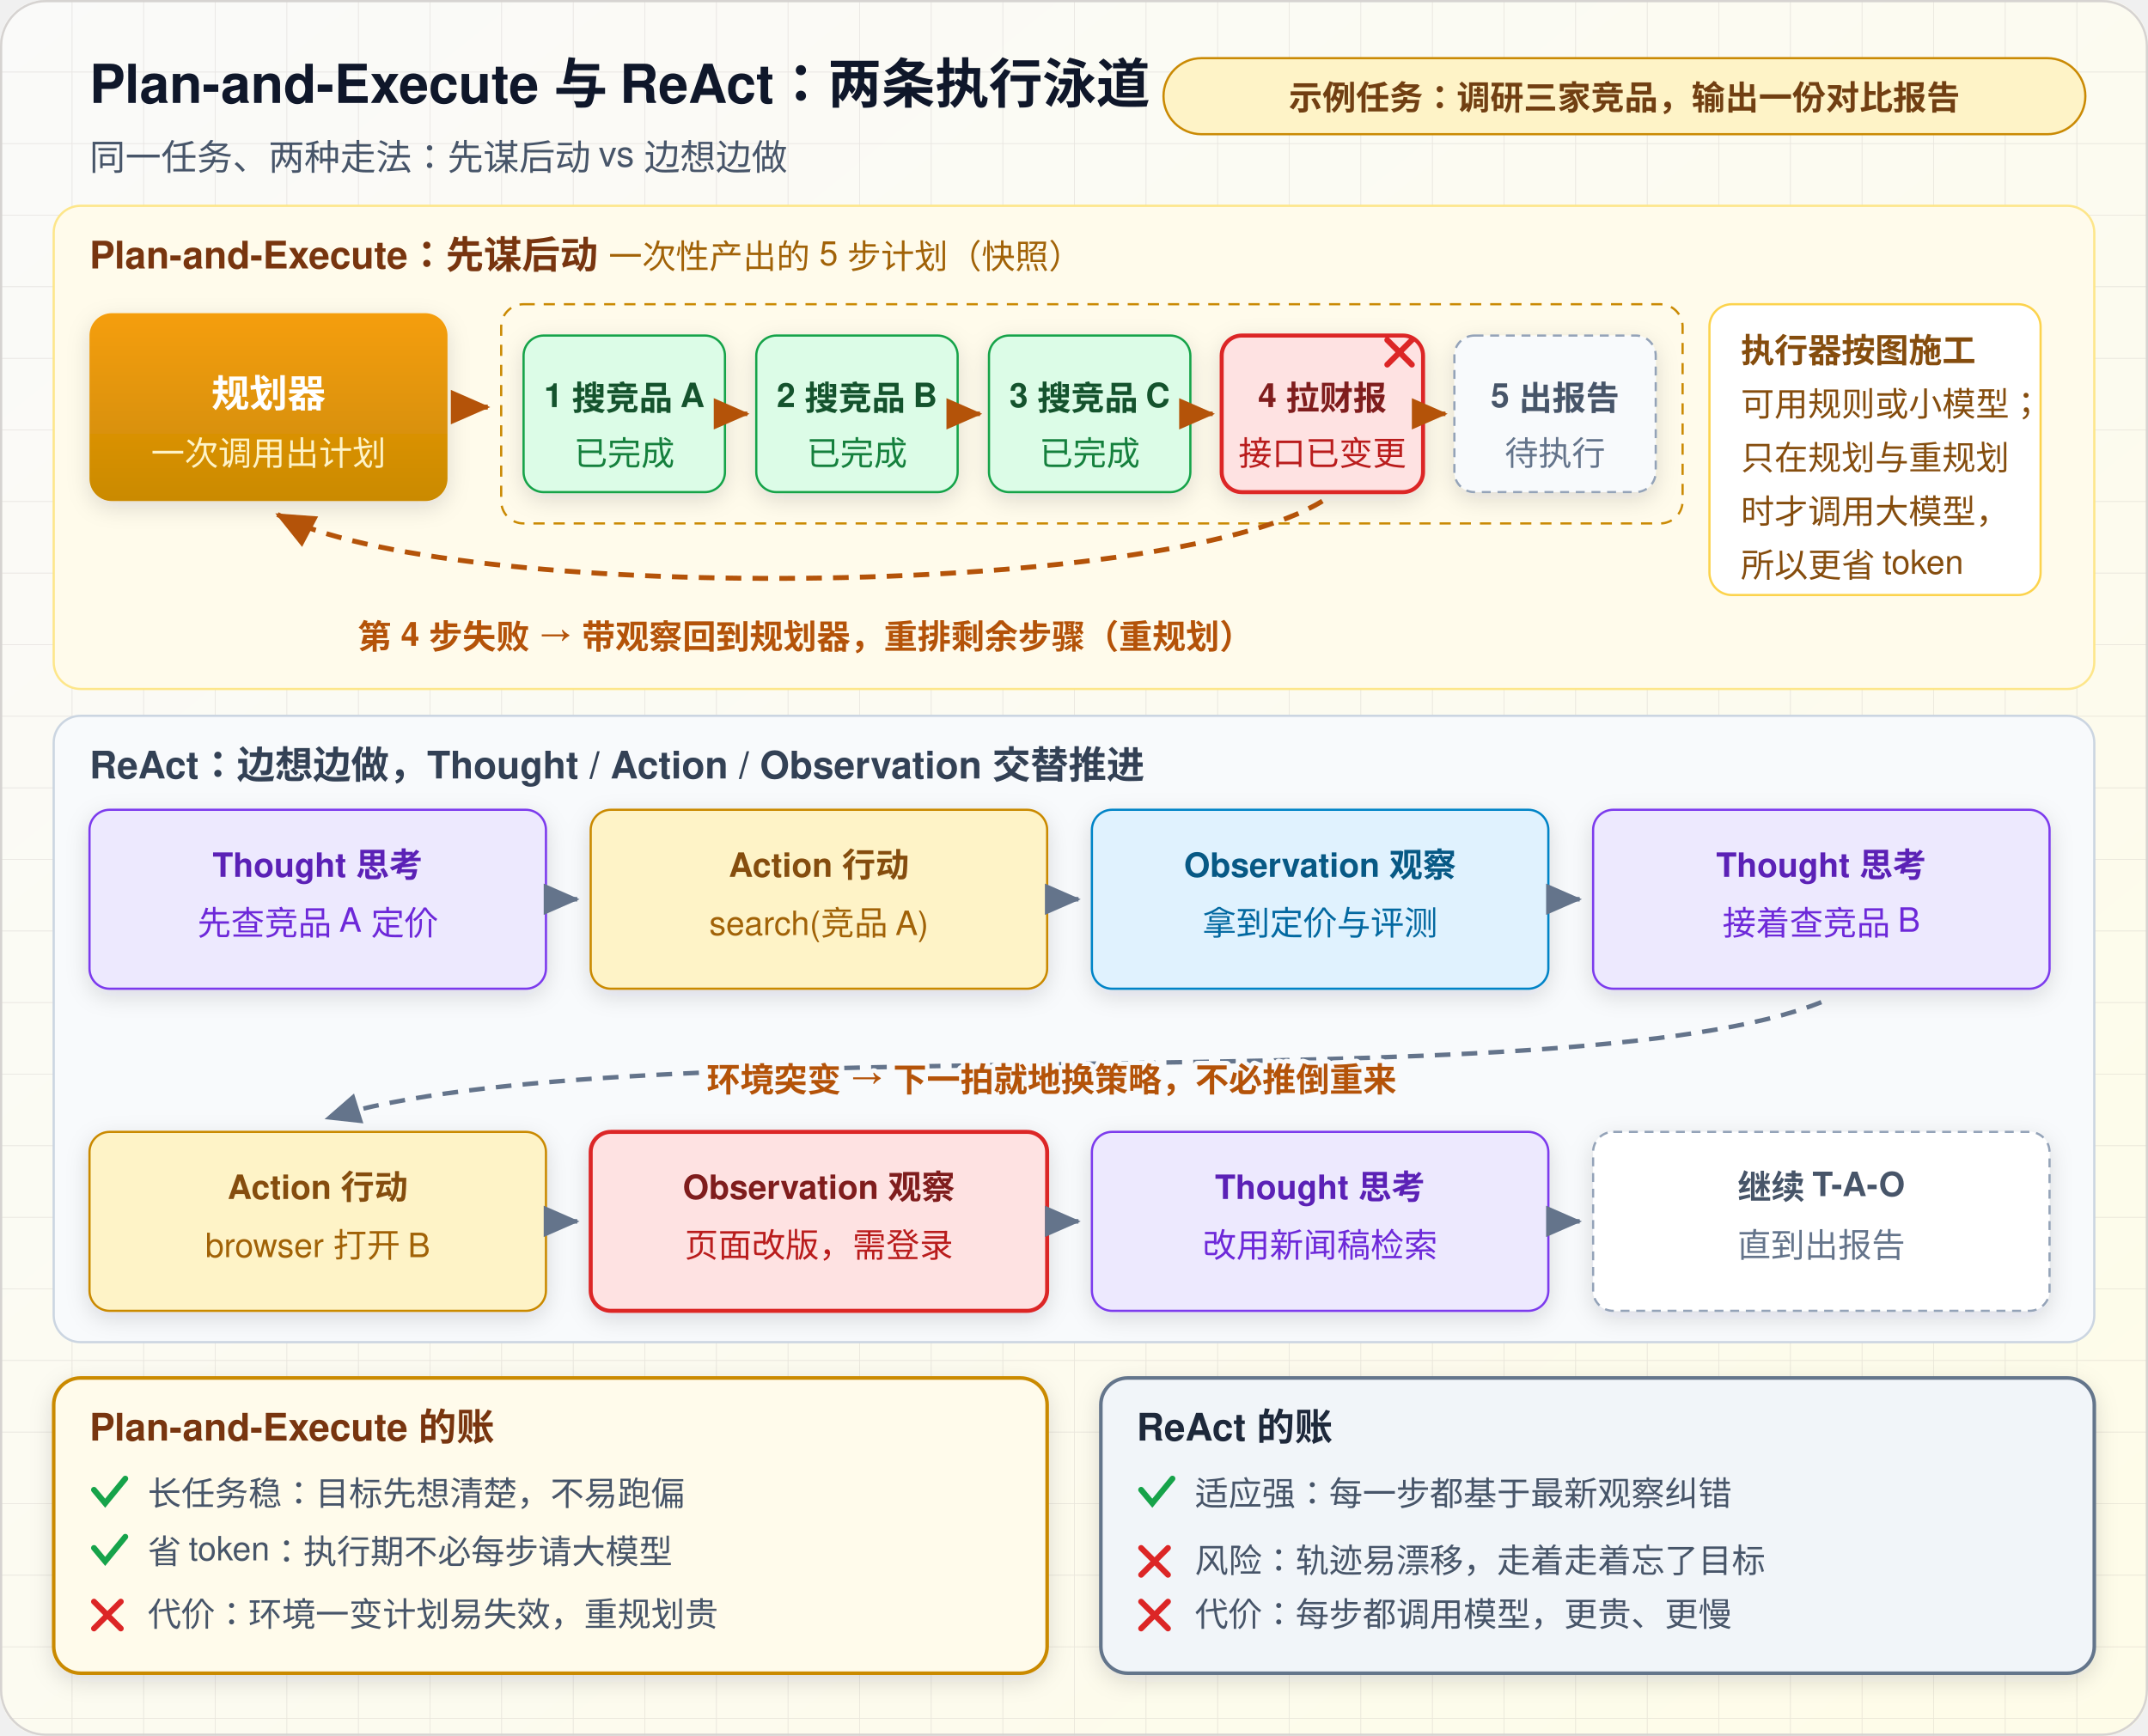
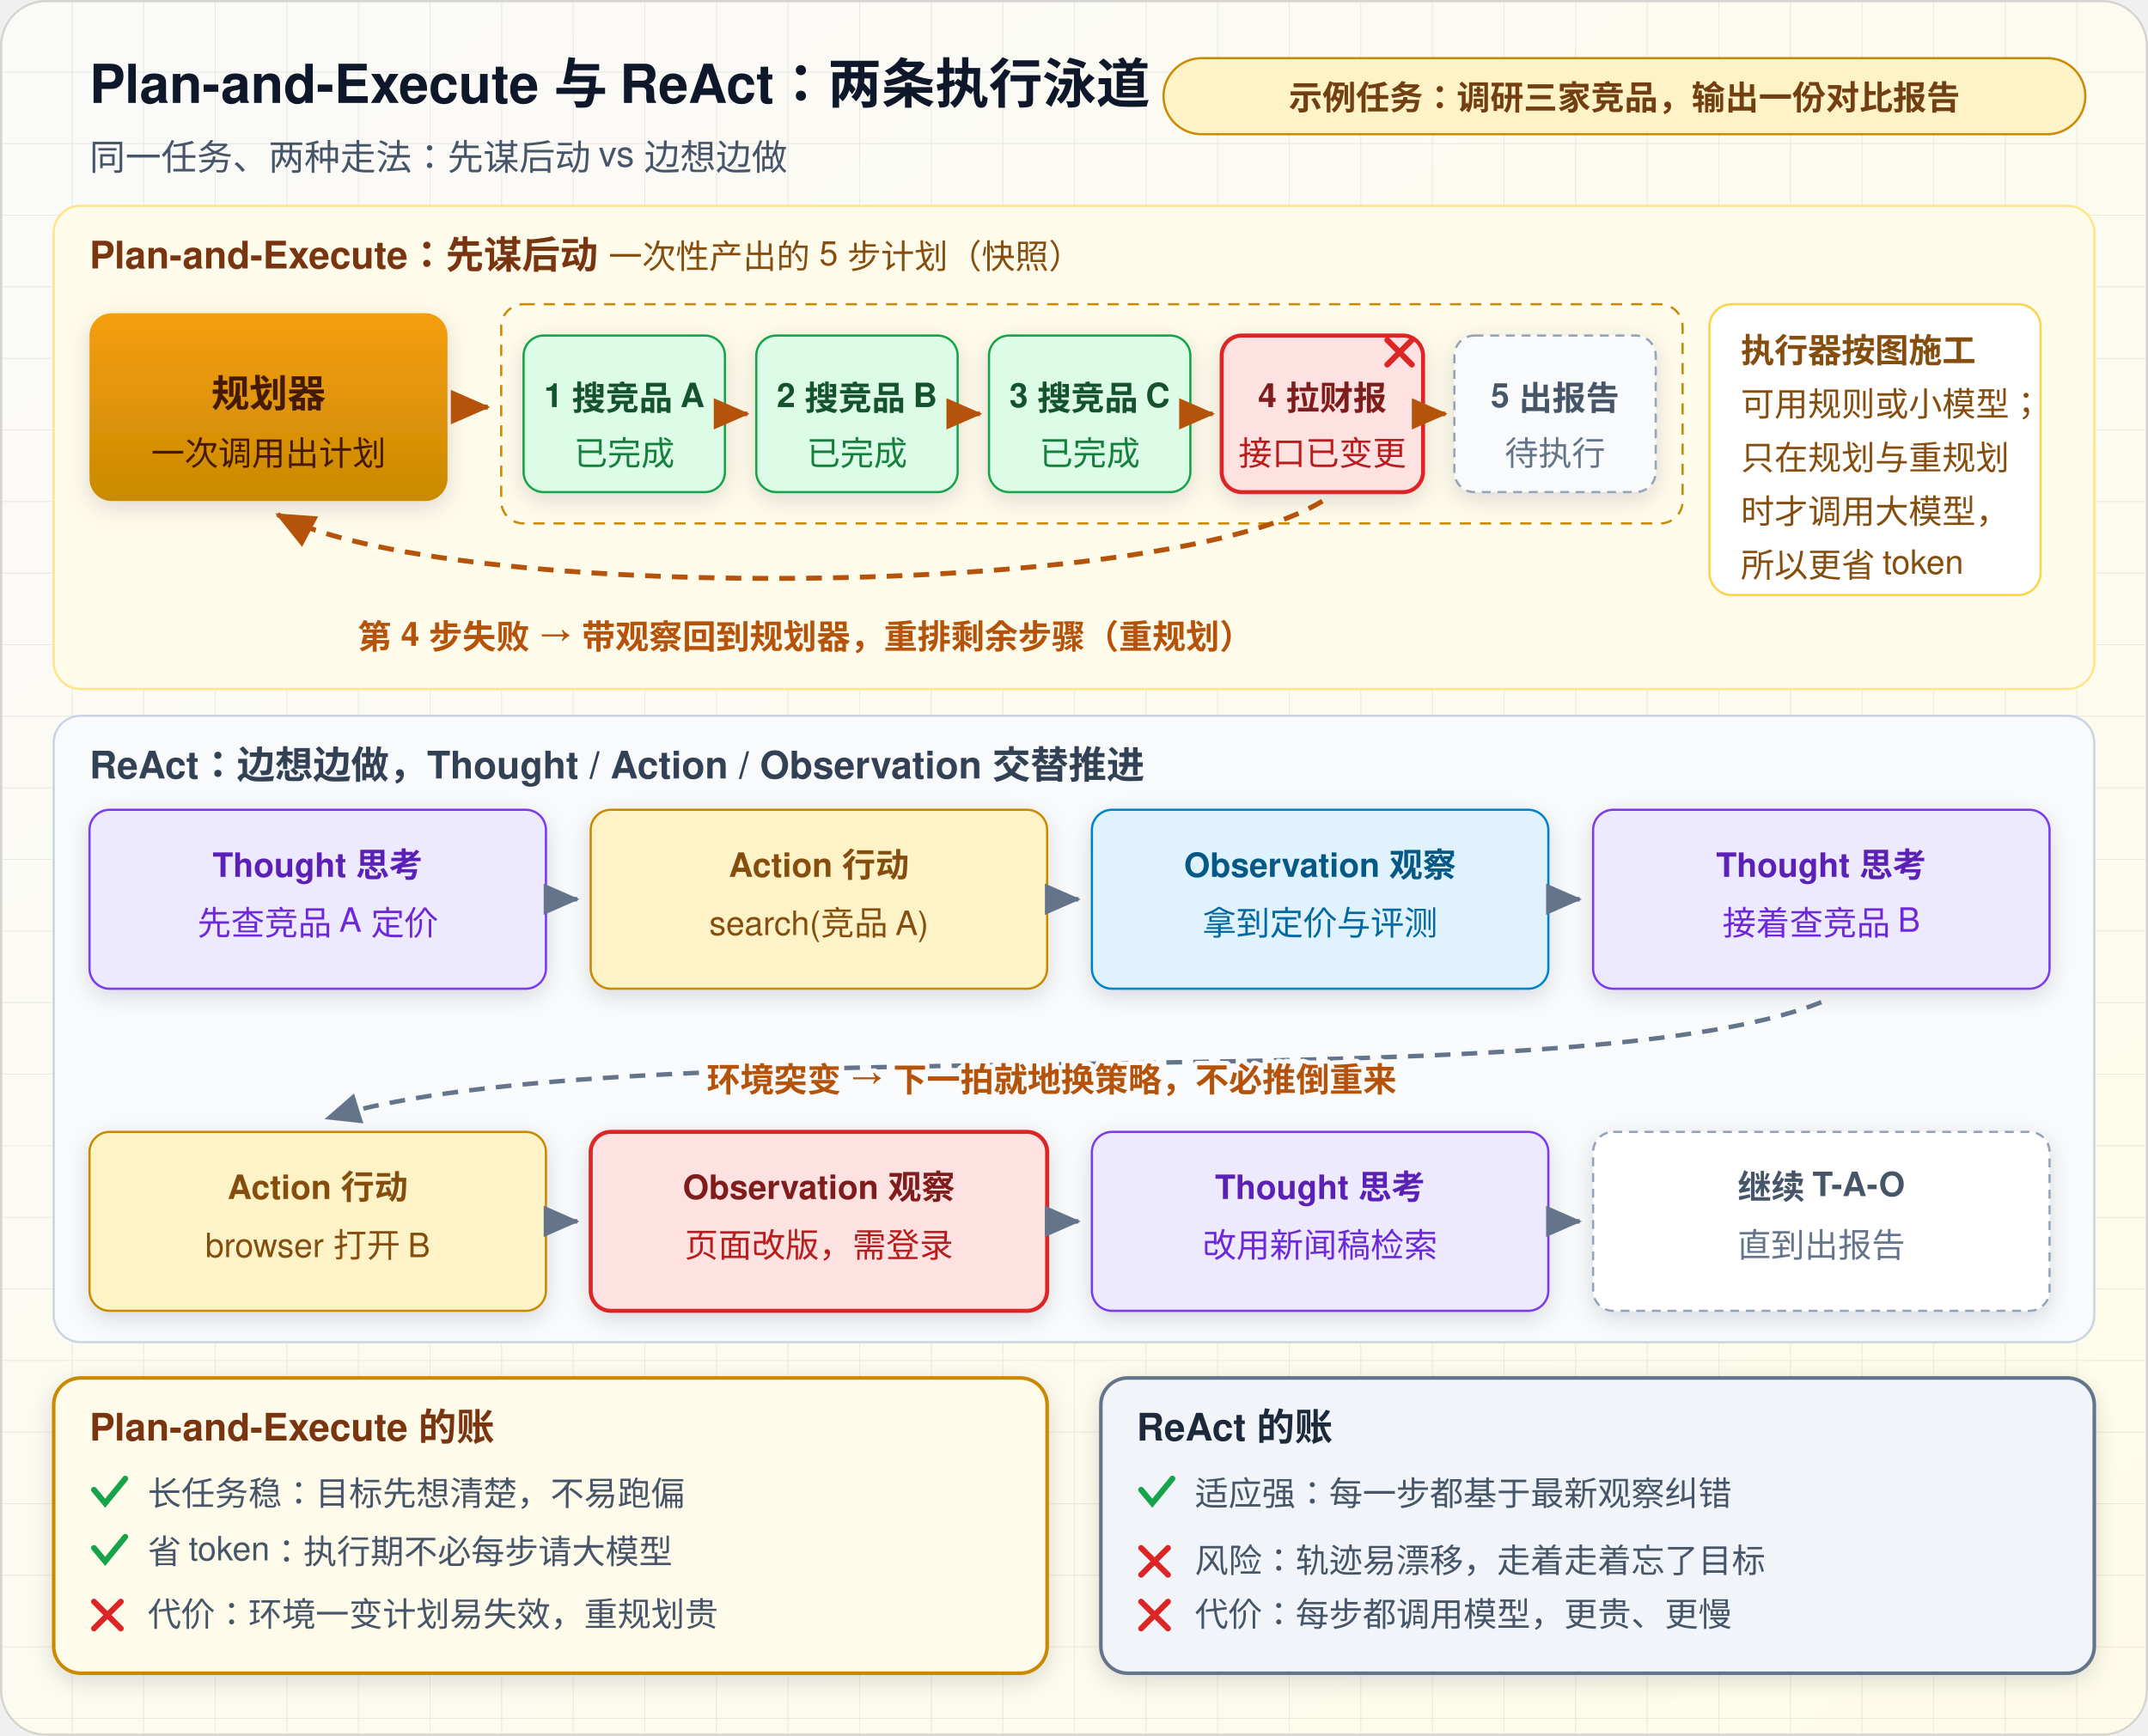
<svg xmlns="http://www.w3.org/2000/svg" viewBox="0 0 960 776" width="960" height="776" font-family="-apple-system,Segoe UI,Helvetica,Arial,sans-serif" font-size="15" role="img" aria-label="Plan-and-Execute 与 ReAct 两种执行形态对比：上泳道一次产出五步计划并含重规划回跳，下泳道思考行动观察交替小步链，底部权衡条">
  <defs>
    <linearGradient id="bg" x1="0" y1="0" x2="1" y2="1">
      <stop offset="0%" stop-color="#fafaf9" />
      <stop offset="100%" stop-color="#fefce8" />
    </linearGradient>
    <linearGradient id="gPlanner" x1="0" y1="0" x2="0" y2="1">
      <stop offset="0%" stop-color="#f59e0b" />
      <stop offset="100%" stop-color="#ca8a04" />
    </linearGradient>
    <filter id="sh" x="-20%" y="-20%" width="140%" height="140%">
      <feDropShadow dx="0" dy="3" stdDeviation="5" flood-color="#0f172a" flood-opacity="0.13" />
    </filter>
    <marker id="arrAmber" markerWidth="11" markerHeight="11" refX="7.5" refY="3.5" orient="auto">
      <path d="M0,0 L8,3.5 L0,7 z" fill="#b45309" />
    </marker>
    <marker id="arrSlate" markerWidth="11" markerHeight="11" refX="7.5" refY="3.5" orient="auto">
      <path d="M0,0 L8,3.5 L0,7 z" fill="#64748b" />
    </marker>
    <pattern id="grid" width="32" height="32" patternUnits="userSpaceOnUse">
      <path d="M32 0 L0 0 0 32" fill="none" stroke="#a8a29e" stroke-width="0.7" opacity="0.22" />
    </pattern>
  </defs>
  <rect width="960" height="776" rx="20" fill="url(#bg)" />
  <rect width="960" height="776" rx="20" fill="url(#grid)" />
  <rect x="0.5" y="0.5" width="959" height="775" rx="20" fill="none" stroke="#d6d3d1" />
  <text x="40" y="46" font-size="24" font-weight="700" fill="#0f172a">Plan-and-Execute 与 ReAct：两条执行泳道</text>
  <text x="40" y="76" font-size="16" fill="#475569">同一任务、两种走法：先谋后动 vs 边想边做</text>
  <rect x="520" y="26" width="412" height="34" rx="17" fill="#fef3c7" stroke="#ca8a04" />
  <text x="726" y="49" text-anchor="middle" font-size="15" font-weight="700" fill="#713f12">示例任务：调研三家竞品，输出一份对比报告</text>
  <g>
    <rect x="24" y="92" width="912" height="216" rx="12" fill="#fffbeb" stroke="#fde68a" />
    <text x="40" y="120" font-size="17" font-weight="700" fill="#78350f">Plan-and-Execute：先谋后动</text>
    <rect x="40" y="140" width="160" height="84" rx="10" fill="url(#gPlanner)" filter="url(#sh)" />
-     <text x="120" y="182" text-anchor="middle" font-size="17" font-weight="700" fill="#ffffff">规划器</text>
-     <text x="120" y="208" text-anchor="middle" font-size="15" fill="#fef3c7">一次调用出计划</text>
+     <text x="120" y="182" text-anchor="middle" font-size="17" font-weight="700" fill="#451a03">规划器</text>
+     <text x="120" y="208" text-anchor="middle" font-size="15" fill="#451a03">一次调用出计划</text>
    <rect x="224" y="136" width="528" height="98" rx="10" fill="none" stroke="#ca8a04" stroke-dasharray="5 4" />
-     <text x="272" y="120" font-size="15" fill="#a16207">一次性产出的 5 步计划（快照）</text>
+     <text x="272" y="120" font-size="15" fill="#854d0e">一次性产出的 5 步计划（快照）</text>
    <path d="M204 182 L 218 182" stroke="#b45309" stroke-width="2.2" fill="none" marker-end="url(#arrAmber)" />
    <g filter="url(#sh)">
      <rect x="234" y="150" width="90" height="70" rx="9" fill="#dcfce7" stroke="#16a34a" />
      <rect x="338" y="150" width="90" height="70" rx="9" fill="#dcfce7" stroke="#16a34a" />
      <rect x="442" y="150" width="90" height="70" rx="9" fill="#dcfce7" stroke="#16a34a" />
      <rect x="546" y="150" width="90" height="70" rx="9" fill="#fee2e2" stroke="#dc2626" stroke-width="1.8" />
      <rect x="650" y="150" width="90" height="70" rx="9" fill="#f8fafc" stroke="#94a3b8" stroke-dasharray="4 3" />
    </g>
    <g stroke="#b45309" stroke-width="2" fill="none">
      <path d="M326 185 L 334 185" marker-end="url(#arrAmber)" />
      <path d="M430 185 L 438 185" marker-end="url(#arrAmber)" />
      <path d="M534 185 L 542 185" marker-end="url(#arrAmber)" />
      <path d="M638 185 L 646 185" marker-end="url(#arrAmber)" />
    </g>
    <g text-anchor="middle">
      <text x="279" y="182" font-size="15" font-weight="700" fill="#14532d">1 搜竞品 A</text>
      <text x="279" y="208" font-size="15" fill="#15803d">已完成</text>
      <text x="383" y="182" font-size="15" font-weight="700" fill="#14532d">2 搜竞品 B</text>
      <text x="383" y="208" font-size="15" fill="#15803d">已完成</text>
      <text x="487" y="182" font-size="15" font-weight="700" fill="#14532d">3 搜竞品 C</text>
      <text x="487" y="208" font-size="15" fill="#15803d">已完成</text>
      <text x="591" y="182" font-size="15" font-weight="700" fill="#7f1d1d">4 拉财报</text>
      <text x="591" y="208" font-size="15" fill="#b91c1c">接口已变更</text>
      <text x="695" y="182" font-size="15" font-weight="700" fill="#475569">5 出报告</text>
      <text x="695" y="208" font-size="15" fill="#64748b">待执行</text>
    </g>
    <path d="M620 152 L 631 163 M631 152 L 620 163" stroke="#dc2626" stroke-width="2.6" fill="none" stroke-linecap="round" />
    <path d="M591 224 C 520 268, 200 270, 124 230" fill="none" stroke="#b45309" stroke-width="2.2" stroke-dasharray="7 5" marker-end="url(#arrAmber)">
      <animate attributeName="stroke-dashoffset" from="0" to="-24" dur="2.4s" repeatCount="indefinite" />
    </path>
    <text x="360" y="290" text-anchor="middle" font-size="15" font-weight="700" fill="#b45309">第 4 步失败 → 带观察回到规划器，重排剩余步骤（重规划）</text>
    <rect x="764" y="136" width="148" height="130" rx="10" fill="#ffffff" stroke="#fcd34d" />
    <g font-size="15" fill="#854d0e">
      <text x="778" y="162" font-weight="700">执行器按图施工</text>
      <text x="778" y="186">可用规则或小模型；</text>
      <text x="778" y="210">只在规划与重规划</text>
      <text x="778" y="234">时才调用大模型，</text>
      <text x="778" y="258">所以更省 token</text>
    </g>
  </g>
  <g>
    <rect x="24" y="320" width="912" height="280" rx="12" fill="#f8fafc" stroke="#cbd5e1" />
    <text x="40" y="348" font-size="17" font-weight="700" fill="#334155">ReAct：边想边做，Thought / Action / Observation 交替推进</text>
    <g filter="url(#sh)">
      <rect x="40" y="362" width="204" height="80" rx="9" fill="#ede9fe" stroke="#7c3aed" />
      <rect x="264" y="362" width="204" height="80" rx="9" fill="#fef3c7" stroke="#ca8a04" />
      <rect x="488" y="362" width="204" height="80" rx="9" fill="#e0f2fe" stroke="#0284c7" />
      <rect x="712" y="362" width="204" height="80" rx="9" fill="#ede9fe" stroke="#7c3aed" />
      <rect x="40" y="506" width="204" height="80" rx="9" fill="#fef3c7" stroke="#ca8a04" />
      <rect x="264" y="506" width="204" height="80" rx="9" fill="#fee2e2" stroke="#dc2626" stroke-width="1.8" />
      <rect x="488" y="506" width="204" height="80" rx="9" fill="#ede9fe" stroke="#7c3aed" />
      <rect x="712" y="506" width="204" height="80" rx="9" fill="#ffffff" stroke="#94a3b8" stroke-dasharray="4 3" />
    </g>
    <g stroke="#64748b" stroke-width="2" fill="none">
      <path d="M246 402 L 258 402" marker-end="url(#arrSlate)" />
      <path d="M470 402 L 482 402" marker-end="url(#arrSlate)" />
      <path d="M694 402 L 706 402" marker-end="url(#arrSlate)" />
      <path d="M246 546 L 258 546" marker-end="url(#arrSlate)" />
      <path d="M470 546 L 482 546" marker-end="url(#arrSlate)" />
      <path d="M694 546 L 706 546" marker-end="url(#arrSlate)" />
    </g>
    <path d="M814 448 C 700 494, 280 458, 146 500" fill="none" stroke="#64748b" stroke-width="2" stroke-dasharray="7 5" marker-end="url(#arrSlate)">
      <animate attributeName="stroke-dashoffset" from="0" to="-24" dur="3s" repeatCount="indefinite" />
    </path>
    <text x="470" y="488" text-anchor="middle" font-size="15" font-weight="700" fill="none" stroke="#f8fafc" stroke-width="4" stroke-linejoin="round">环境突变 → 下一拍就地换策略，不必推倒重来</text>
    <text x="470" y="488" text-anchor="middle" font-size="15" font-weight="700" fill="#b45309">环境突变 → 下一拍就地换策略，不必推倒重来</text>
    <g text-anchor="middle">
      <text x="142" y="392" font-size="15" font-weight="700" fill="#5b21b6">Thought 思考</text>
      <text x="142" y="418" font-size="15" fill="#6d28d9">先查竞品 A 定价</text>
      <text x="366" y="392" font-size="15" font-weight="700" fill="#854d0e">Action 行动</text>
-       <text x="366" y="418" font-size="15" fill="#a16207">search(竞品 A)</text>
+       <text x="366" y="418" font-size="15" fill="#854d0e">search(竞品 A)</text>
      <text x="590" y="392" font-size="15" font-weight="700" fill="#075985">Observation 观察</text>
      <text x="590" y="418" font-size="15" fill="#0369a1">拿到定价与评测</text>
      <text x="814" y="392" font-size="15" font-weight="700" fill="#5b21b6">Thought 思考</text>
      <text x="814" y="418" font-size="15" fill="#6d28d9">接着查竞品 B</text>
      <text x="142" y="536" font-size="15" font-weight="700" fill="#854d0e">Action 行动</text>
-       <text x="142" y="562" font-size="15" fill="#a16207">browser 打开 B</text>
+       <text x="142" y="562" font-size="15" fill="#854d0e">browser 打开 B</text>
      <text x="366" y="536" font-size="15" font-weight="700" fill="#7f1d1d">Observation 观察</text>
      <text x="366" y="562" font-size="15" fill="#b91c1c">页面改版，需登录</text>
      <text x="590" y="536" font-size="15" font-weight="700" fill="#5b21b6">Thought 思考</text>
      <text x="590" y="562" font-size="15" fill="#6d28d9">改用新闻稿检索</text>
      <text x="814" y="536" font-size="15" font-weight="700" fill="#475569">继续 T-A-O</text>
      <text x="814" y="562" font-size="15" fill="#64748b">直到出报告</text>
    </g>
    <rect x="264" y="506" width="204" height="80" rx="9" fill="#ef4444" opacity="0">
      <animate attributeName="opacity" values="0;0.18;0" keyTimes="0;0.45;1" dur="3.2s" repeatCount="indefinite" />
    </rect>
  </g>
  <g>
    <rect x="24" y="616" width="444" height="132" rx="12" fill="#fffbeb" stroke="#ca8a04" stroke-width="1.6" filter="url(#sh)" />
    <text x="40" y="644" font-size="17" font-weight="700" fill="#78350f">Plan-and-Execute 的账</text>
    <path d="M42 666 L47 672 L56 661" fill="none" stroke="#16a34a" stroke-width="2.6" stroke-linecap="round" />
    <text x="66" y="673" font-size="15" fill="#475569">长任务稳：目标先想清楚，不易跑偏</text>
    <path d="M42 692 L47 698 L56 687" fill="none" stroke="#16a34a" stroke-width="2.6" stroke-linecap="round" />
    <text x="66" y="699" font-size="15" fill="#475569">省 token：执行期不必每步请大模型</text>
    <path d="M42 716 L54 728 M54 716 L42 728" stroke="#dc2626" stroke-width="2.6" stroke-linecap="round" />
    <text x="66" y="727" font-size="15" fill="#475569">代价：环境一变计划易失效，重规划贵</text>
    <rect x="492" y="616" width="444" height="132" rx="12" fill="#f1f5f9" stroke="#64748b" stroke-width="1.6" filter="url(#sh)" />
    <text x="508" y="644" font-size="17" font-weight="700" fill="#1e293b">ReAct 的账</text>
    <path d="M510 666 L515 672 L524 661" fill="none" stroke="#16a34a" stroke-width="2.6" stroke-linecap="round" />
    <text x="534" y="673" font-size="15" fill="#475569">适应强：每一步都基于最新观察纠错</text>
    <path d="M510 692 L522 704 M522 692 L510 704" stroke="#dc2626" stroke-width="2.6" stroke-linecap="round" />
    <text x="534" y="703" font-size="15" fill="#475569">风险：轨迹易漂移，走着走着忘了目标</text>
    <path d="M510 716 L522 728 M522 716 L510 728" stroke="#dc2626" stroke-width="2.6" stroke-linecap="round" />
    <text x="534" y="727" font-size="15" fill="#475569">代价：每步都调用模型，更贵、更慢</text>
  </g>
</svg>
